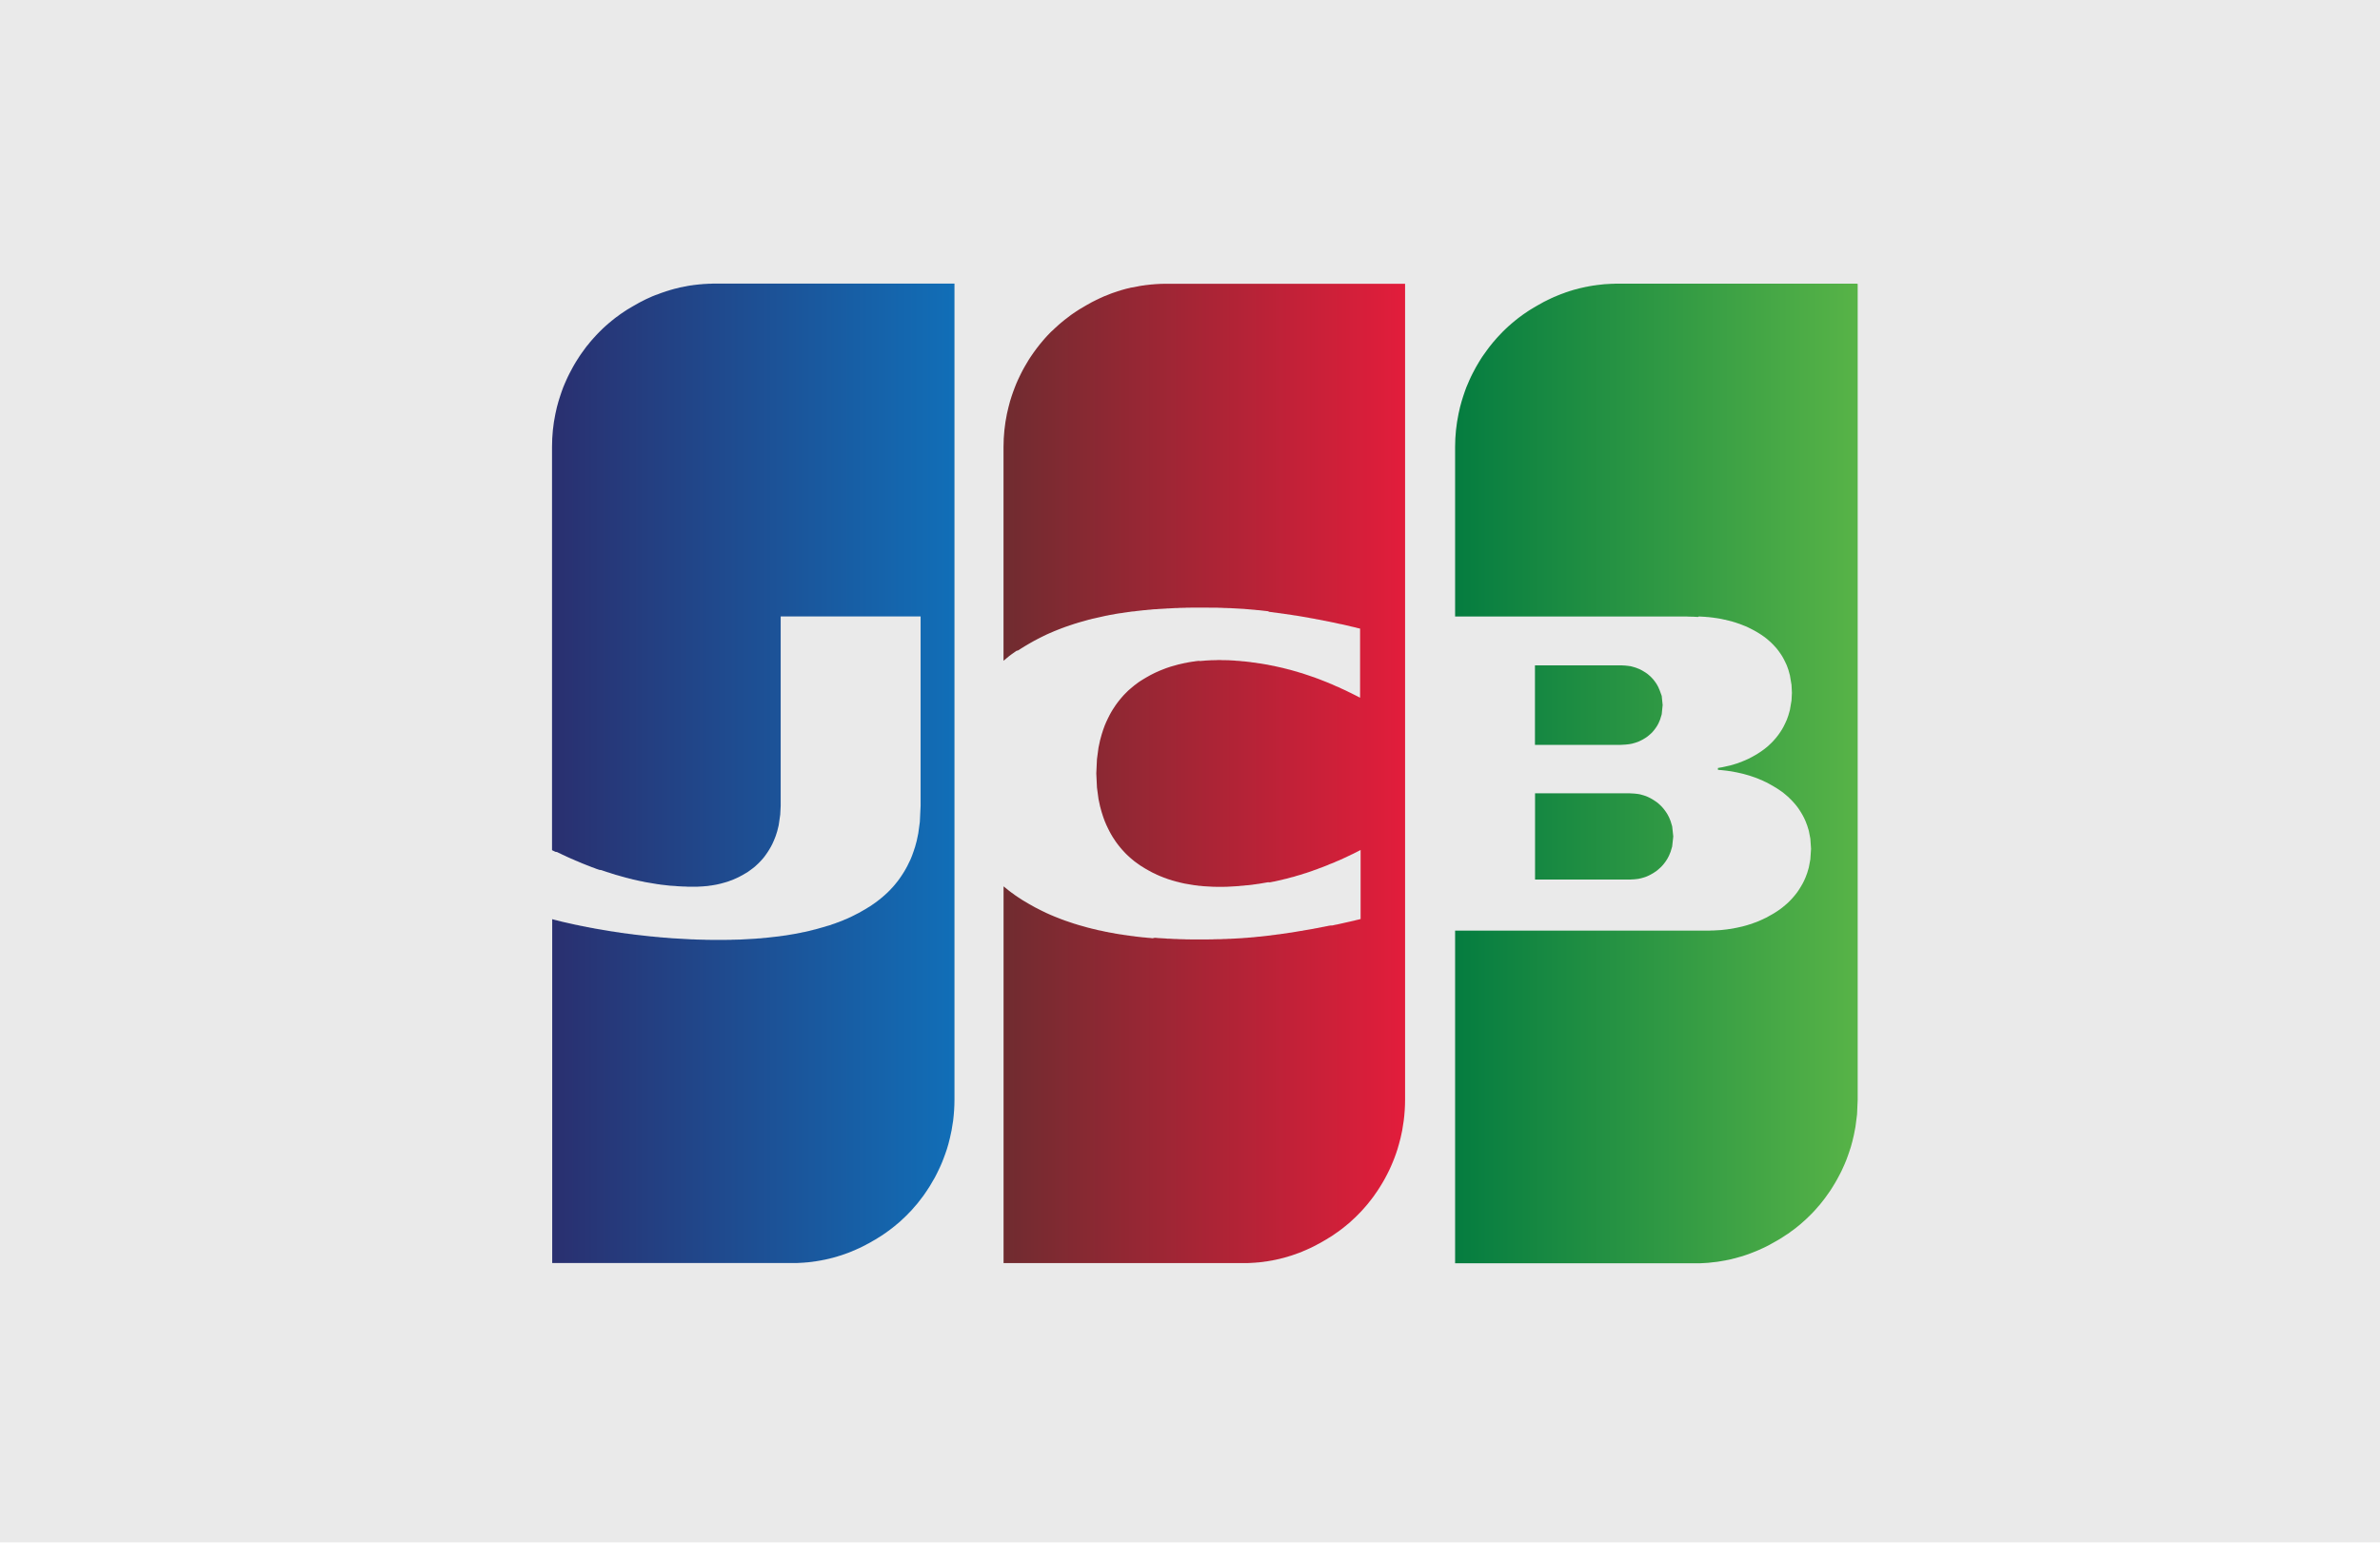
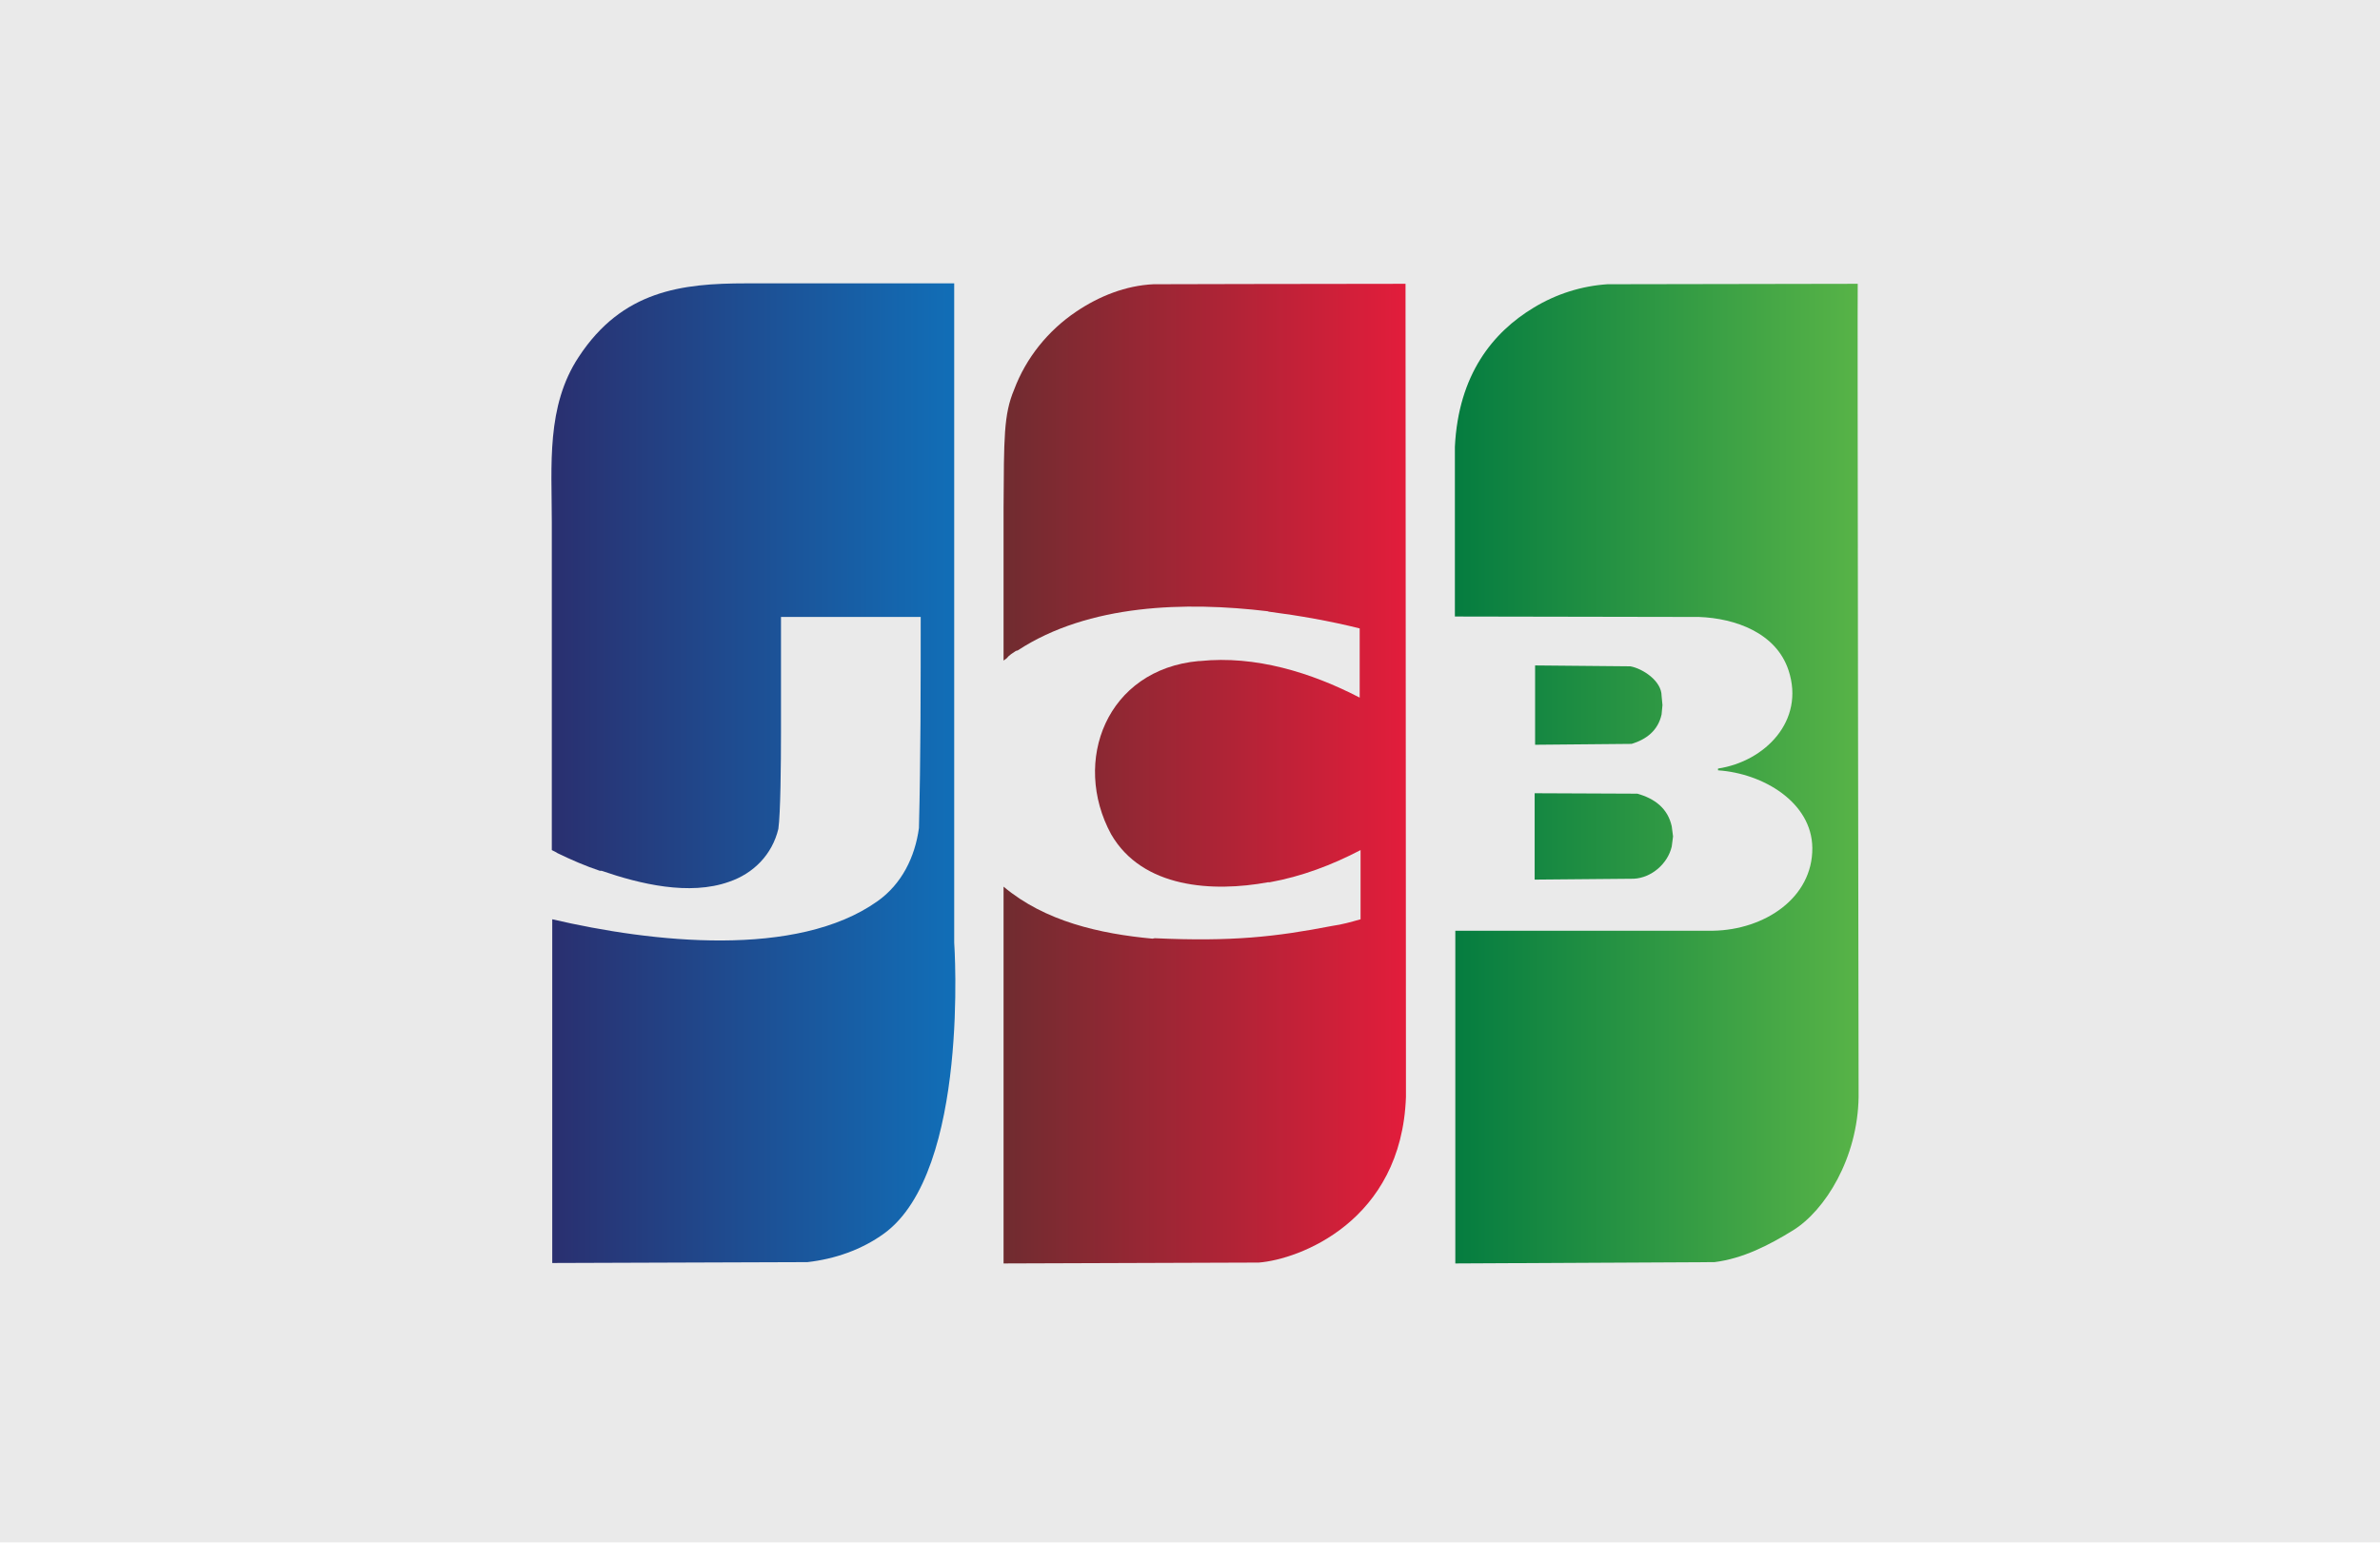
- <svg xmlns="http://www.w3.org/2000/svg" width="54" height="35">
-   <path fill="#EAEAEA" d="M0 0h54v35h-54zm44 25.206c0 2.863-2.32 5.184-5.184 5.184h-28.143v-20.492c0-2.863 2.32-5.186 5.184-5.186h28.143v20.494z" />
-   <linearGradient id="a" gradientUnits="userSpaceOnUse" x1="-163.477" y1="374.488" x2="-160.254" y2="374.488" gradientTransform="matrix(2.835 0 0 -2.835 496.413 1079.092)">
+ <svg xmlns="http://www.w3.org/2000/svg" width="54" height="35" viewBox="0 0 54 35">
+   <path fill="#EAEAEA" d="M0 0h54v35h-54z" />
+   <linearGradient id="a" gradientUnits="userSpaceOnUse" x1="-156.357" y1="-341.147" x2="-153.129" y2="-341.147" gradientTransform="matrix(2.835 0 0 2.835 476.228 984.702)">
    <stop offset="0" stop-color="#047C40" />
    <stop offset="1" stop-color="#57B347" />
  </linearGradient>
-   <path fill="url(#a)" d="M34.824 18.002h2.155l.036.002.035.002.036.002.036.004.035.004.036.006.021.004.015.004.035.01.035.01.036.012.036.014.035.016.036.018.036.02.035.021.035.023.037.025.035.027.035.031.036.035.036.039.035.043.036.049.036.057.035.066.035.086.036.119.025.229-.025.229-.036.121-.035.084-.035.068-.036.057-.036.049-.035.043-.036.039-.036.033-.035.031-.035.029-.037.025-.035.023-.035.02-.036.02-.036.018-.035.016-.036.014-.036.012-.035.01-.035.01-.015.002-.021.006-.036.006-.035.004-.036.004-.036.002-.035.002-.036.002h-2.15v-1.957h-.005zm2.879-2.21l.021.207-.021.209-.037.121-.035.082-.035.064-.036.053-.036.047-.035.041-.036.035-.036.031-.035.029-.035.025-.037.023-.035.021-.035.018-.036.018-.036.016-.035.012-.036.012-.036.01-.035.01-.035.006-.01.002-.026.004-.036.004-.035.004-.036.002-.036.002-.035.002h-1.95v-1.803h1.978l.036.002.036.002.035.004.036.004.026.004h.01l.035.008.035.01.036.01.036.012.035.014.036.014.036.018.035.02.035.02.037.023.035.025.035.029.036.031.036.037.035.039.036.047.036.053.035.064.035.082.044.121zm4.432-9.351h.014v18.516l-.014.328-.036.283-.036.186-.035.148-.035.127-.037.113-.035.1-.035.094-.036.086-.036.08-.035.076-.036.07-.036.068-.035.064-.035.061-.037.061-.035.057-.035.055-.036.051-.036.051-.035.049-.036.049-.036.045-.035.045-.035.043-.037.041-.035.041-.035.039-.036.039-.036.037-.035.035-.036.035-.036.035-.035.033-.036.031-.036.033-.035.031-.035.029-.036.029-.036.029-.035.027-.036.027-.036.025-.035.027-.036.025-.036.023-.035.023-.035.023-.036.023-.036.023-.035.021-.036.021-.036.02-.035.02-.036.02-.036.02-.035.02-.035.018-.036.018-.036.018-.035.016-.036.016-.036.018-.035.014-.036.016-.036.014-.035.014-.035.014-.036.014-.036.014-.035.012-.036.012-.036.012-.035.012-.036.01-.036.01-.035.01-.035.01-.036.01-.036.008-.035.01-.036.008-.036.008-.035.006-.036.008-.036.006-.035.006-.035.006-.036.006-.036.006-.035.004-.036.004-.036.004-.035.004-.036.004-.036.004-.035.002-.035.002-.036.002-.036.002-.035.002h-5.56v-7.549h5.782l.035-.002h.036l.036-.002.035-.002.036-.002.036-.002.035-.002.035-.004.036-.004.036-.004.035-.004.036-.006.036-.004.035-.006.036-.006.036-.008.035-.006.035-.008.036-.008.036-.008.035-.008.036-.01.036-.01.035-.01.036-.012.036-.01.035-.012.035-.014.036-.012.036-.014.035-.014.036-.016.036-.016.035-.016.036-.018.036-.016.035-.02.035-.02.036-.02.036-.02.035-.021.036-.023.036-.023.035-.025.036-.025.036-.027.035-.029.035-.029.036-.031.036-.033.035-.035.036-.037.036-.041.035-.041.036-.045.036-.049.035-.053.035-.057.036-.062.036-.07.035-.08.036-.096.036-.123.035-.186.016-.238-.016-.232-.035-.18-.036-.117-.036-.094-.035-.078-.036-.068-.036-.061-.035-.055-.035-.051-.036-.047-.036-.043-.035-.039-.036-.039-.036-.035-.035-.035-.036-.031-.036-.031-.035-.029-.035-.027-.036-.025-.036-.025-.035-.023-.036-.023-.036-.021-.035-.021-.036-.02-.036-.02-.035-.02-.035-.018-.036-.016-.036-.018-.035-.016-.036-.014-.036-.016-.035-.014-.036-.014-.036-.012-.035-.012-.035-.012-.036-.012-.036-.01-.035-.01-.036-.01-.036-.01-.035-.008-.036-.008-.036-.008-.035-.008-.035-.006-.036-.008-.036-.006-.035-.006-.036-.004-.036-.006-.035-.004-.036-.004-.036-.004-.035-.004-.035-.002-.033-.004v-.041l.033-.006.035-.006.035-.006.036-.008.036-.008.035-.008.036-.008.036-.008.035-.01.036-.01.036-.012.035-.01.035-.012.036-.014.036-.012.035-.016.036-.014.036-.016.035-.016.036-.016.036-.02.035-.018.035-.02.036-.02.036-.021.035-.023.036-.023.036-.025.035-.025.036-.027.036-.029.035-.029.035-.033.037-.035.035-.035.035-.039.036-.041.036-.045.035-.047.036-.053.036-.057.035-.062.035-.072.037-.082.035-.098.035-.125.036-.213.009-.172-.009-.18-.036-.215-.035-.127-.035-.098-.037-.08-.035-.07-.035-.062-.036-.055-.036-.051-.035-.047-.036-.043-.036-.039-.035-.037-.035-.035-.037-.033-.035-.031-.035-.029-.036-.029-.036-.025-.035-.025-.036-.023-.036-.023-.035-.021-.036-.021-.036-.02-.035-.018-.035-.018-.036-.018-.036-.018-.035-.016-.036-.014-.036-.014-.035-.014-.036-.014-.036-.012-.035-.012-.035-.012-.036-.01-.036-.012-.035-.008-.036-.01-.036-.008-.035-.01-.036-.006-.036-.008-.035-.008-.035-.006-.036-.006-.036-.006-.035-.004-.036-.006-.036-.004-.035-.004-.036-.004-.036-.002-.035-.004-.035-.002-.036-.002h-.015l-.021-.002-.035-.002-.024.011-.036-.002-.035-.002-.036-.002h-.036l-.035-.002h-.035l-.036-.002h-5.26v-3.846c0-.258.027-.51.078-.754l.035-.156.036-.131.036-.115.035-.104.035-.096.037-.086.035-.082.035-.076.036-.072.036-.068.035-.066.036-.062.036-.061.035-.057.035-.055.037-.053.036-.05.035-.049.036-.049.036-.047.035-.043.036-.045.036-.041.035-.041.035-.039.037-.039.035-.037.035-.037.036-.035.036-.035.035-.033.036-.033.036-.031.035-.031.035-.029.037-.031.035-.027.035-.029.036-.027.036-.025.035-.027.036-.025.036-.023.035-.025.035-.023.037-.023.035-.021.035-.021.036-.021.036-.021.035-.02.036-.02.036-.02.035-.02.035-.018.037-.018.035-.018.035-.016.036-.018.036-.016.035-.016.036-.014.036-.016.035-.014.035-.014.037-.014.035-.012.035-.014.036-.012.036-.012.035-.012.036-.01.036-.012.035-.01.035-.008.037-.01.035-.01.035-.008.036-.008.036-.008.035-.008.036-.006.036-.008.035-.006.035-.006.037-.006.035-.004.035-.006.036-.004.036-.004.035-.004.036-.004.036-.004.035-.002.035-.002.037-.002.035-.002.035-.002h.036l.036-.002h5.481v.004z" />
-   <linearGradient id="b" gradientUnits="userSpaceOnUse" x1="-170.705" y1="374.488" x2="-167.482" y2="374.488" gradientTransform="matrix(2.835 0 0 -2.835 496.413 1079.092)">
+   <path fill="url(#a)" d="M34.82 18l2.33.01c.39.11.69.33.78.74l.03.23-.03.23c-.09.39-.46.71-.86.73l-2.25.02v-1.96zm2.88-2.21l.02.21-.02.21c-.08.37-.35.57-.68.67l-2.19.02v-1.8l2.16.02c.28.05.71.33.71.67zm4.44-9.35h.01c-.01 0 .02 18.45.02 18.45-.02 1.39-.76 2.58-1.49 3.03-.55.34-1.14.64-1.78.72l-5.88.03v-7.55h5.85c1.16-.02 2.26-.74 2.25-1.88-.01-1.03-1.11-1.69-2.14-1.76v-.04c1.06-.16 1.98-1.08 1.6-2.23-.28-.85-1.21-1.18-2.03-1.21h-.03l-5.51-.01v-3.85c.08-1.64.86-2.6 1.79-3.16.51-.31 1.08-.49 1.67-.53l5.67-.01z" />
+   <linearGradient id="b" gradientUnits="userSpaceOnUse" x1="-163.588" y1="-341.148" x2="-160.355" y2="-341.148" gradientTransform="matrix(2.835 0 0 2.835 476.228 984.702)">
    <stop offset="0" stop-color="#2A2F6F" />
    <stop offset="1" stop-color="#116EB7" />
  </linearGradient>
-   <path fill="url(#b)" d="M12.601 19.329l-.076-.037v-9.147c0-.258.025-.51.076-.752l.035-.156.036-.131.036-.115.035-.104.035-.096.036-.086.036-.082.035-.076.036-.072.036-.068.035-.066.035-.062.036-.061.036-.057.035-.055.035-.053.036-.051.036-.049.035-.049.035-.047.037-.043.035-.045.035-.041.036-.041.036-.039.035-.039.035-.037.036-.037.036-.035.035-.035.035-.033.036-.033.036-.031.035-.031.036-.029.036-.031.035-.027.035-.029.036-.027.036-.025.035-.027.035-.025.036-.023.036-.025.035-.023.035-.023.036-.021.036-.021.035-.021.036-.021.036-.02.035-.02.035-.02.036-.02.036-.018.035-.018.035-.018.036-.018.036-.016.035-.016.036-.016.035-.016.036-.014.035-.014.045-.015.036-.014.035-.014.035-.012.036-.012.036-.012.035-.012.035-.01.036-.012.036-.01.035-.01.036-.01.036-.008.035-.008.035-.01.036-.008.036-.006.035-.008.035-.006.036-.008.036-.006.035-.006.035-.004.036-.006.036-.004.035-.004.036-.004.036-.004.035-.002.035-.004.036-.002.036-.002.035-.002.035-.002h.036l.036-.002h5.492v18.516c0 .162-.011.32-.03.477l-.036.223-.036.166-.035.139-.035.119-.036.105-.036.098-.035.09-.035.082-.036.078-.036.074-.035.07-.035.066-.037.062-.035.061-.035.059-.036.055-.036.055-.035.051-.035.051-.036.047-.036.047-.035.045-.035.045-.036.041-.036.041-.035.041-.035.039-.037.037-.035.037-.035.035-.036.035-.036.033-.035.033-.035.033-.036.031-.036.029-.035.031-.035.027-.036.029-.036.027-.035.027-.036.025-.036.027-.035.023-.035.025-.036.023-.036.023-.035.021-.035.023-.036.021-.036.02-.035.021-.035.02-.036.02-.036.018-.035.02-.036.018-.036.018-.035.018-.035.016-.036.016-.036.016-.035.016-.035.014-.036.016-.036.014-.035.014-.035.012-.037.014-.035.012-.035.012-.036.012-.036.01-.035.012-.035.01-.036.01-.036.01-.035.008-.035.01-.036.008-.036.008-.035.008-.036.006-.036.008-.035.006-.035.006-.036.006-.036.006-.035.004-.035.006-.036.004-.036.004-.035.004-.035.002-.037.004-.035.002-.035.002-.036.002-.036.002-.035.002h-5.543v-7.803l.076.02.035.008.036.01.036.008.035.01.035.008.036.008.036.008.035.008.036.008.036.008.035.008.035.008.036.008.036.006.035.008.035.008.036.006.036.008.035.006.035.008.037.006.035.008.035.006.036.006.036.008.035.006.035.006.036.006.036.006.035.006.035.006.036.006.036.006.035.006.036.006.036.006.035.004.035.006.036.006.036.004.035.006.035.006.036.004.036.006.035.004.035.004.036.006.036.004.035.004.036.006.036.004.035.004.035.004.036.004.036.004.035.004.035.004.036.004.036.004.035.004.036.004.035.002.036.004.035.004.036.002.036.004.035.004.035.002.036.004.036.002.035.002.035.004.036.002.036.004.035.002.036.002.036.002.035.002.035.002.036.002.036.002.035.002.035.002.036.002.036.002.035.002.035.002h.036l.036.002.035.002h.036l.036.002h.035l.035.002h.036l.036.002h.07l.036.002h.355l.036-.002h.071l.035-.002h.036l.036-.002h.035l.036-.002h.036l.035-.002.035-.002.036-.002.036-.002.035-.002.035-.002.036-.002.036-.002.035-.002.035-.002.036-.004.036-.002.035-.002.036-.004.036-.004.035-.002.035-.004.036-.004.036-.004.035-.004.035-.004.036-.004.036-.004.035-.004.035-.004.036-.006.036-.004.035-.006.036-.004.036-.006.035-.006.035-.006.036-.006.036-.006.035-.006.035-.006.036-.008.036-.006.035-.008.035-.008.037-.006.035-.008.035-.008.036-.008.036-.01.035-.008.035-.01.036-.008.036-.01.035-.01.035-.01.036-.01.036-.01.035-.01.036-.012.057-.016.035-.01.035-.014.036-.012.036-.012.035-.014.035-.012.036-.014.036-.014.035-.014.035-.016.037-.014.035-.016.035-.016.036-.016.036-.018.035-.018.035-.018.036-.018.036-.018.035-.02.035-.02.036-.021.036-.02.035-.021.036-.023.036-.021.035-.023.035-.025.036-.025.036-.025.035-.027.035-.027.036-.029.036-.029.035-.031.035-.031.036-.033.036-.035.035-.035.036-.039.036-.039.035-.041.035-.043.036-.045.036-.049.035-.051.035-.053.036-.057.036-.062.035-.064.035-.072.037-.076.035-.086.035-.098.036-.109.036-.133.035-.168.035-.256.018-.369v-4.297h-3.175v4.297l-.01.199-.035.242-.035.141-.036.111-.036.09-.035.078-.035.068-.036.062-.036.057-.035.051-.035.049-.036.045-.036.041-.035.037-.036.037-.036.033-.035.033-.035.029-.036.027-.036.027-.035.025-.035.025-.036.021-.036.021-.035.021-.035.018-.036.02-.036.018-.035.016-.036.016-.036.016-.035.014-.035.012-.036.014-.036.012-.035.01-.035.01-.036.01-.036.01-.035.008-.035.008-.037.008-.035.006-.035.006-.036.006-.036.004-.035.006-.035.004-.036.002-.036.004-.035.002-.035.002-.036.002-.036.002h-.213l-.036-.002-.035-.002h-.035l-.036-.002-.036-.002-.035-.002-.035-.002-.036-.004-.036-.002-.046-.003-.036-.002-.036-.004-.035-.004-.035-.004-.036-.004-.036-.004-.035-.004-.035-.006-.036-.004-.036-.006-.035-.006-.036-.006-.035-.006-.036-.006-.035-.006-.036-.006-.036-.006-.035-.008-.035-.008-.036-.006-.036-.008-.035-.008-.035-.008-.036-.008-.036-.008-.035-.01-.036-.008-.036-.01-.035-.008-.035-.01-.036-.01-.036-.01-.035-.01-.035-.01-.036-.01-.036-.01-.035-.012-.035-.01-.036-.012-.036-.012-.035-.01-.036-.012-.036-.012-.035-.012-.035-.012-.042-.005-.036-.012-.035-.012-.035-.014-.036-.014-.036-.012-.035-.014-.035-.014-.037-.014-.035-.014-.035-.014-.036-.014-.036-.016-.035-.014-.035-.016-.036-.014-.036-.016-.035-.016-.035-.014-.036-.016-.036-.016-.035-.016-.036-.018-.036-.016-.035-.016-.035-.018-.036-.016-.036-.018-.039-.006z" />
-   <linearGradient id="c" gradientUnits="userSpaceOnUse" x1="-167.091" y1="374.488" x2="-163.868" y2="374.488" gradientTransform="matrix(2.835 0 0 -2.835 496.413 1079.092)">
+   <path fill="url(#b)" d="M12.6 19.33l-.08-.04v-7.45c0-1.28-.13-2.62.61-3.74.99-1.51 2.34-1.67 3.8-1.67h4.72v14.96s.36 5.18-1.59 6.6c-.51.37-1.12.58-1.74.65l-5.79.02v-7.8c2.27.53 5.55.89 7.38-.41.55-.39.85-1 .94-1.66.04-1.58.04-3.23.04-4.79h-3.17v2.63c0 .69-.01 1.83-.06 2.18-.14.58-.56 1.01-1.12 1.2-.9.32-2.02.05-2.89-.25h-.04c-.33-.11-.65-.25-.96-.4l-.05-.03z" />
+   <linearGradient id="c" gradientUnits="userSpaceOnUse" x1="-159.971" y1="-341.147" x2="-156.743" y2="-341.147" gradientTransform="matrix(2.835 0 0 2.835 476.228 984.702)">
    <stop offset="0" stop-color="#6F2C30" />
    <stop offset="1" stop-color="#E21D3B" />
  </linearGradient>
-   <path fill="url(#c)" d="M22.846 14.93l-.077.064v-4.85c0-.258.027-.51.077-.752l.036-.154.035-.133.036-.115.036-.104.035-.093.035-.088.036-.082.036-.076.035-.072.035-.068.036-.066.036-.062.035-.059.035-.059.036-.055.036-.053.035-.051.036-.049.036-.049.035-.045.035-.045.036-.043.036-.043.035-.041.035-.039.036-.039.036-.037.035-.037.039-.035.037-.035.035-.033.035-.031.036-.033.036-.031.035-.029.035-.029.036-.029.036-.027.035-.027.035-.027.036-.027.036-.025.035-.023.036-.025.036-.023.035-.023.035-.021.036-.021.036-.021.035-.021.035-.02.036-.02.036-.02.035-.02.035-.018.037-.018.035-.018.035-.016.036-.018.036-.016.035-.016.035-.016.036-.014.036-.014.035-.014.035-.014.036-.014.036-.012.035-.012.036-.012.036-.012.035-.01.035-.012.036-.01.036-.01.035-.01.035-.008.036-.008.036-.01.042-.006.035-.006.037-.008.035-.006.035-.008.036-.006.036-.006.035-.004.035-.006.036-.004.036-.004.035-.004.035-.004.036-.002.036-.004.035-.002.036-.002.036-.002.035-.002h.035l.036-.002h5.469v18.516c0 .162-.011.32-.031.477l-.035.223-.036.166-.036.137-.035.121-.035.105-.036.098-.036.09-.035.082-.035.078-.036.074-.036.07-.035.066-.035.062-.036.061-.036.059-.035.055-.036.055-.036.051-.035.051-.035.047-.036.047-.036.045-.035.045-.035.041-.036.041-.036.041-.035.039-.036.037-.036.037-.035.035-.035.035-.036.033-.036.033-.035.033-.035.031-.036.029-.036.031-.035.027-.035.029-.036.027-.036.027-.035.025-.036.025-.036.025-.035.025-.035.023-.036.023-.036.021-.035.023-.035.02-.036.021-.036.021-.035.02-.036.02-.036.018-.035.02-.035.018-.036.018-.036.018-.035.016-.035.016-.036.016-.036.016-.035.014-.035.016-.036.014-.036.014-.035.012-.036.014-.036.012-.035.012-.035.012-.036.01-.036.012-.035.01-.035.01-.036.01-.036.008-.035.01-.036.008-.036.008-.035.008-.035.006-.024.006-.036.006-.035.006-.035.006-.036.006-.036.004-.035.006-.035.004-.036.004-.036.004-.035.002-.036.004-.036.002-.035.002-.035.002-.036.002-.036.002h-5.537v-8.549l.077.062.036.029.035.027.036.027.036.025.035.027.035.023.036.025.036.023.035.023.035.023.036.021.036.021.035.021.035.021.036.02.036.02.035.02.036.02.036.018.035.018.035.018.036.018.036.018.035.016.035.018.036.016.036.016.035.016.035.014.037.016.035.014.035.014.036.014.036.014.035.014.035.012.036.014.036.012.035.012.035.012.036.012.036.012.035.012.036.01.036.012.035.01.035.01.036.01.036.01.035.01.035.01.036.01.036.008.035.01.035.008.037.008.035.008.035.01.036.008.036.006.035.008.035.008.036.008.036.006.035.008.035.006.036.006.036.006.035.008.036.006.036.006.035.006.035.004.036.006.036.006.035.004.035.006.036.004.036.006.035.004.035.004.037.006.035.004.035.004.036.004.036.004.035.004.035.002.036.004.036.004.035.002.035.004.036.004.048-.011.035.002.036.004.036.002.035.002.035.002.036.002.036.002.035.004h.036l.035.002.035.002.036.002.036.002h.035l.036.002.036.002h.035l.035.002h.036l.036.002h.07l.036.002h.391l.036-.002h.07l.036-.002h.036l.035-.002h.072l.035-.002.035-.002h.036l.036-.002.035-.002h.035l.036-.002.018-.002h.019l.035-.002.035-.002.036-.002.036-.002.035-.002.036-.002.036-.004.035-.002.035-.002.036-.004.036-.002.035-.004.035-.002.036-.004.036-.004.035-.004.036-.002.036-.004.035-.004.035-.004.036-.004.036-.004.035-.004.035-.004.036-.006.036-.004.035-.004.035-.006.036-.004.036-.004.035-.006.036-.004.036-.006.035-.004.035-.006.036-.006.036-.004.035-.006.035-.006.036-.006.036-.006.035-.006.036-.006.036-.004.035-.008.035-.006.036-.006.036-.006.035-.006.035-.006.036-.006.036-.008.035-.006.035-.006.036-.008.036-.006.035-.008.036-.006.036-.008.035-.006.035-.008.036-.006.051-.002.035-.008.035-.008.036-.006.036-.008.035-.008.036-.008.036-.008.035-.008.035-.008.036-.008.036-.008.035-.008.035-.008.036-.008.036-.01.035-.008.035-.008.036-.01v-1.566l-.036.018-.035.018-.035.018-.036.018-.036.018-.035.016-.035.018-.036.016-.036.018-.035.016-.035.016-.036.018-.035.014-.035.016-.036.014-.036.016-.035.016-.035.014-.037.014-.036.014-.035.016-.035.014-.036.014-.036.014-.035.014-.036.012-.036.014-.035.014-.035.012-.036.012-.036.014-.035.012-.035.012-.036.012-.036.012-.035.01-.035.012-.036.012-.036.01-.035.01-.036.01-.036.012-.035.01-.035.008-.036.01-.036.01-.035.01-.035.008-.036.008-.036.01-.035.008-.036.008-.036.008-.035.008-.035.008-.036.006-.036.008-.035.006-.04-.002-.036.006-.036.006-.035.006-.035.006-.036.006-.036.006-.035.004-.036.006-.036.004-.035.006-.035.004-.036.004-.036.004-.037.002-.035.004-.036.004-.037.002-.035.004-.036.004h-.021l-.015.002-.035.002-.035.002-.036.002-.036.002-.035.002-.035.002h-.036l-.036.002h-.177l-.036-.002h-.038l-.035-.002-.035-.002-.036-.002-.036-.002-.035-.002-.035-.002-.036-.004-.036-.004-.037-.002-.036-.006-.036-.004-.035-.004-.035-.006-.036-.006-.036-.006-.035-.006-.035-.006-.036-.006-.036-.008-.035-.008-.035-.008-.036-.01-.036-.008-.035-.01-.036-.01-.036-.01-.035-.012-.035-.01-.036-.012-.035-.014-.036-.012-.036-.014-.035-.014-.035-.014-.036-.016-.036-.016-.035-.018-.036-.016-.036-.018-.035-.02-.035-.018-.036-.021-.036-.02-.035-.021-.035-.023-.036-.021-.036-.025-.035-.025-.035-.025-.037-.027-.035-.029-.035-.029-.036-.031-.036-.033-.035-.033-.035-.035-.036-.039-.036-.039-.035-.041-.035-.043-.036-.047-.036-.049-.035-.053-.036-.055-.036-.061-.035-.064-.035-.07-.036-.076-.036-.084-.035-.096-.035-.109-.036-.131-.036-.168-.035-.262-.015-.32.015-.322.035-.262.036-.168.036-.131.035-.109.035-.096.036-.084.036-.076.035-.07.035-.064.036-.061.036-.055.035-.053.036-.049.036-.047.035-.043.035-.041.036-.041.036-.037.035-.035.035-.035.036-.031.036-.031.035-.029.035-.029.037-.027.035-.027.035-.025.036-.023.036-.023.035-.021.035-.021.036-.021.036-.02.035-.02.035-.018.036-.018.036-.018.035-.016.036-.016.036-.016.035-.014.035-.014.036-.014.036-.014.035-.012.036-.012.035-.012.035-.01.036-.01.036-.01.035-.01.036-.01.036-.008.035-.008.035-.008.036-.008.036-.006.035-.008.035-.006.036-.006.036-.006.035-.004.035-.006.036-.004.036-.004.035.004.036-.004.036-.002.035-.004.035-.002.036-.002.036-.002.035-.002h.035l.036-.002h.036l.035-.002h.072l.035.002h.071l.036.002h.035l.035.002.036.002.036.002.035.002.035.004h.015l.021.002.036.002.035.004.036.004.036.002.035.004.035.004.036.004.036.004.035.006.035.004.036.004.036.006.035.006.036.004.036.006.035.006.035.006.036.006.036.006.035.008.035.006.036.008.036.006.035.008.035.008.036.008.036.008.035.008.036.008.036.01.035.008.035.01.036.008.036.01.035.01.035.01.036.01.036.01.035.012.036.01.036.01.035.012.035.012.036.012.036.012.035.012.035.012.036.012.036.012.035.014.035.012.036.014.036.014.035.014.036.014.036.014.035.014.035.014.036.016.036.014.035.016.035.016.036.016.036.014.035.016.036.018.036.016.035.016.035.016.036.018.036.018.035.016.035.018.036.018.036.018.035.018.035.018.036.018v-1.568l-.036-.008-.035-.008-.035-.01-.036-.008-.036-.008-.035-.008-.035-.01-.036-.008-.036-.008-.035-.008-.035-.008-.036-.008-.036-.006-.035-.008-.036-.008-.036-.008-.035-.008-.035-.006-.036-.008-.036-.008-.035-.006-.035-.008-.036-.006-.036-.008-.035-.006-.036-.008-.036-.006-.035-.006-.035-.008-.036-.006-.036-.006-.035-.006-.035-.008-.036-.006-.036-.006-.035-.006-.035-.006-.036-.006-.036-.006-.035-.006-.036-.006-.036-.004-.035-.006-.035-.006-.036-.006-.036-.004-.035-.006-.035-.004-.036-.006-.036-.004-.035-.006-.036-.004-.036-.006-.035-.004-.035-.004-.036-.006-.036-.004-.035-.004-.028-.014-.036-.004-.036-.004-.035-.004-.035-.004-.036-.004-.036-.004-.035-.002-.036-.004-.036-.004-.035-.002-.035-.004-.036-.002-.036-.004-.035-.002-.035-.004-.036-.002-.036-.002-.035-.002-.036-.002-.036-.002-.035-.002-.035-.002h-.019l-.018-.002-.036-.002h-.035l-.035-.002-.036-.002h-.039l-.035-.002-.035-.002h-.036l-.036-.002h-.178l-.036-.002h-.391l-.036.002h-.07l-.036.002h-.036l-.035.002h-.035l-.036.002-.036.002h-.035l-.036.002-.036.002-.035.002-.035.002h-.036l-.035.004-.036.002-.036.002-.035.002-.035.002-.036.002-.036.004-.041.001-.036.002-.036.004-.035.004-.035.002-.036.004-.036.004-.035.002-.035.004-.036.004-.036.004-.035.004-.035.004-.037.006-.037.002-.035.004-.036.006-.036.004-.035.006-.035.004-.036.006-.036.006-.035.004-.036.005-.036.006-.036.006-.035.008-.036.006-.037.006-.035.006-.035.008-.036.006-.036.008-.035.008-.035.008-.036.008-.036.008-.035.008-.035.008-.037.008-.035.008-.035.01-.036.008-.036.01-.035.01-.035.01-.036.01-.036.01-.035.01-.035.01-.036.012-.036.01-.035.012-.036.012-.036.012-.035.012-.035.012-.036.012-.036.014-.035.012-.035.014-.036.014-.036.014-.035.014-.035.014-.037.016-.035.016-.035.014-.036.016-.036.016-.035.018-.035.016-.036.018-.036.018-.035.018-.035.018-.036.02-.036.018-.035.02-.036.02-.036.021-.035.02-.035.021-.036.021-.036.023-.035.021-.035.023-.036.023-.044.013-.035.025-.035.025-.036.025-.036.027-.035.027-.037.031z" />
+   <path fill="url(#c)" d="M22.85 14.93l-.08.06v-3.47c.01-1.58 0-2.11.24-2.68.27-.72.77-1.34 1.41-1.77.52-.35 1.12-.59 1.75-.62 0 0 3.83-.01 5.72-.01l.01 18.45c-.1 2.83-2.43 3.69-3.34 3.76l-5.79.02v-8.55c.94.79 2.19 1.07 3.38 1.18l.05-.01c1.75.08 2.74-.03 4.03-.28.22-.03.43-.09.64-.15v-1.57c-.65.34-1.34.6-2.06.73h-.04c-1.25.23-2.85.14-3.56-1.09-.9-1.66-.1-3.74 1.99-3.93h.03c1.25-.13 2.52.26 3.62.83v-1.57c-.68-.17-1.37-.29-2.06-.38l-.03-.01c-1.85-.22-4.05-.17-5.67.89l-.04.01c-.06.04-.16.1-.2.16z" />
</svg>
